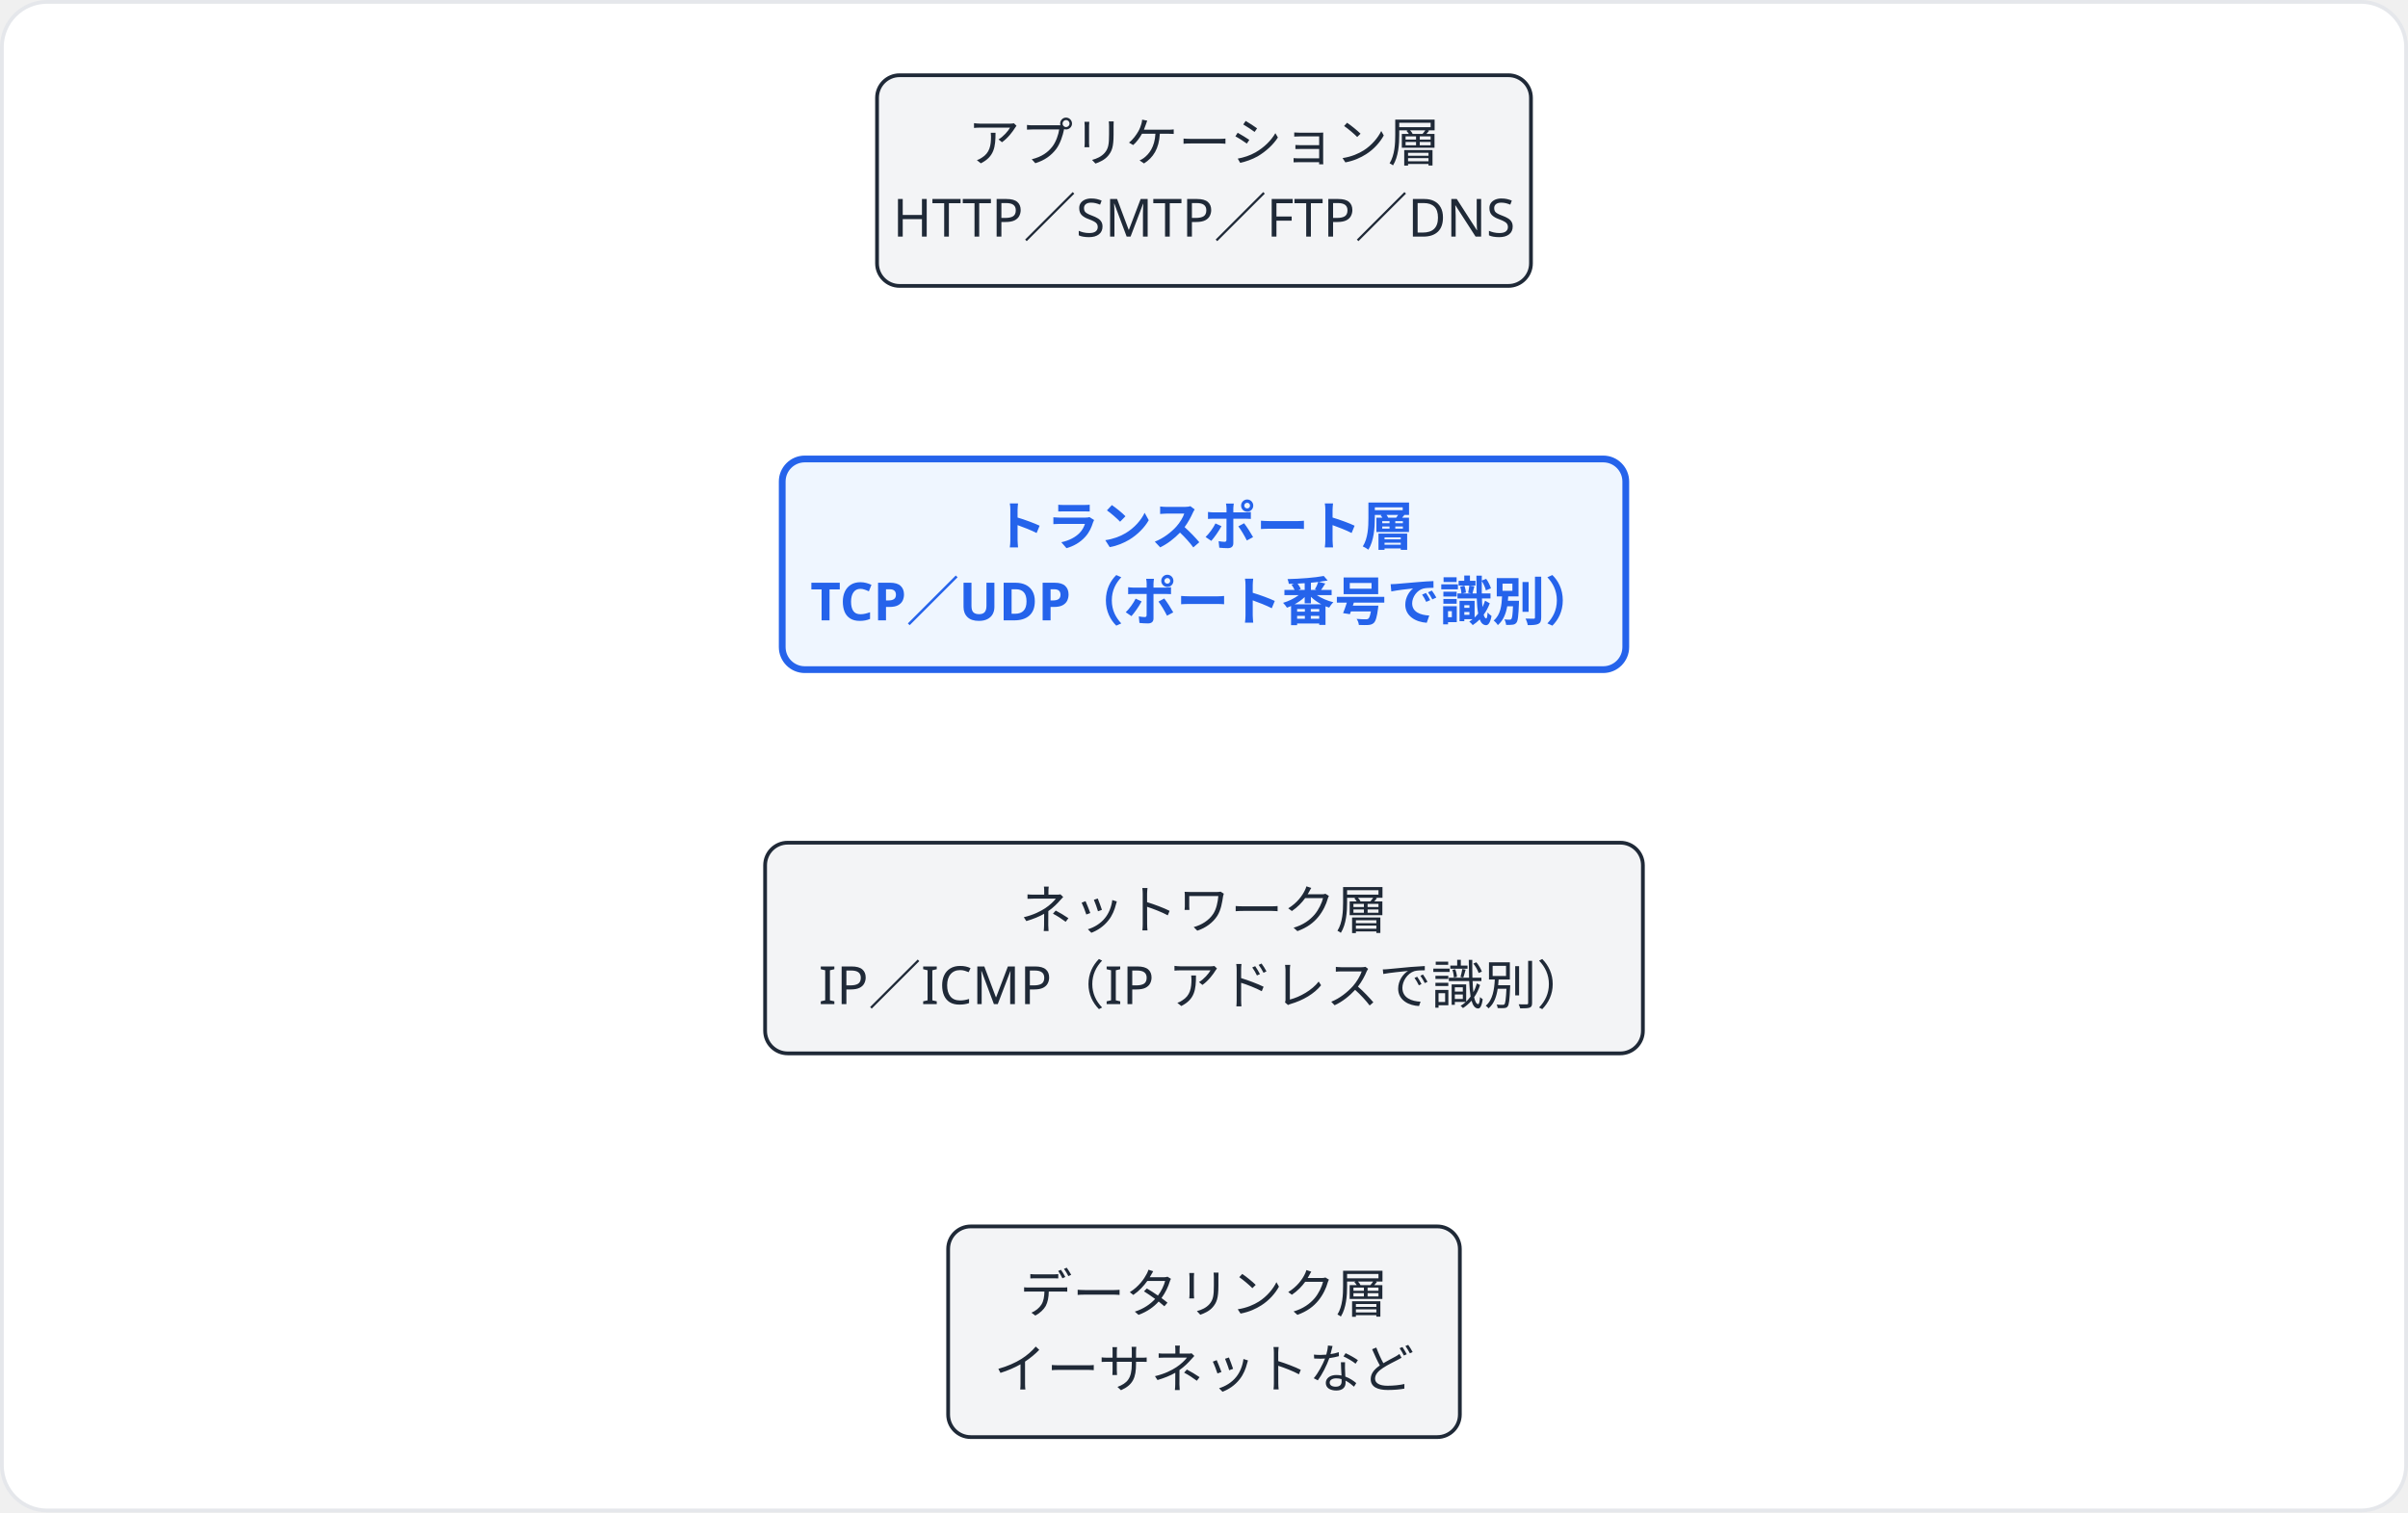
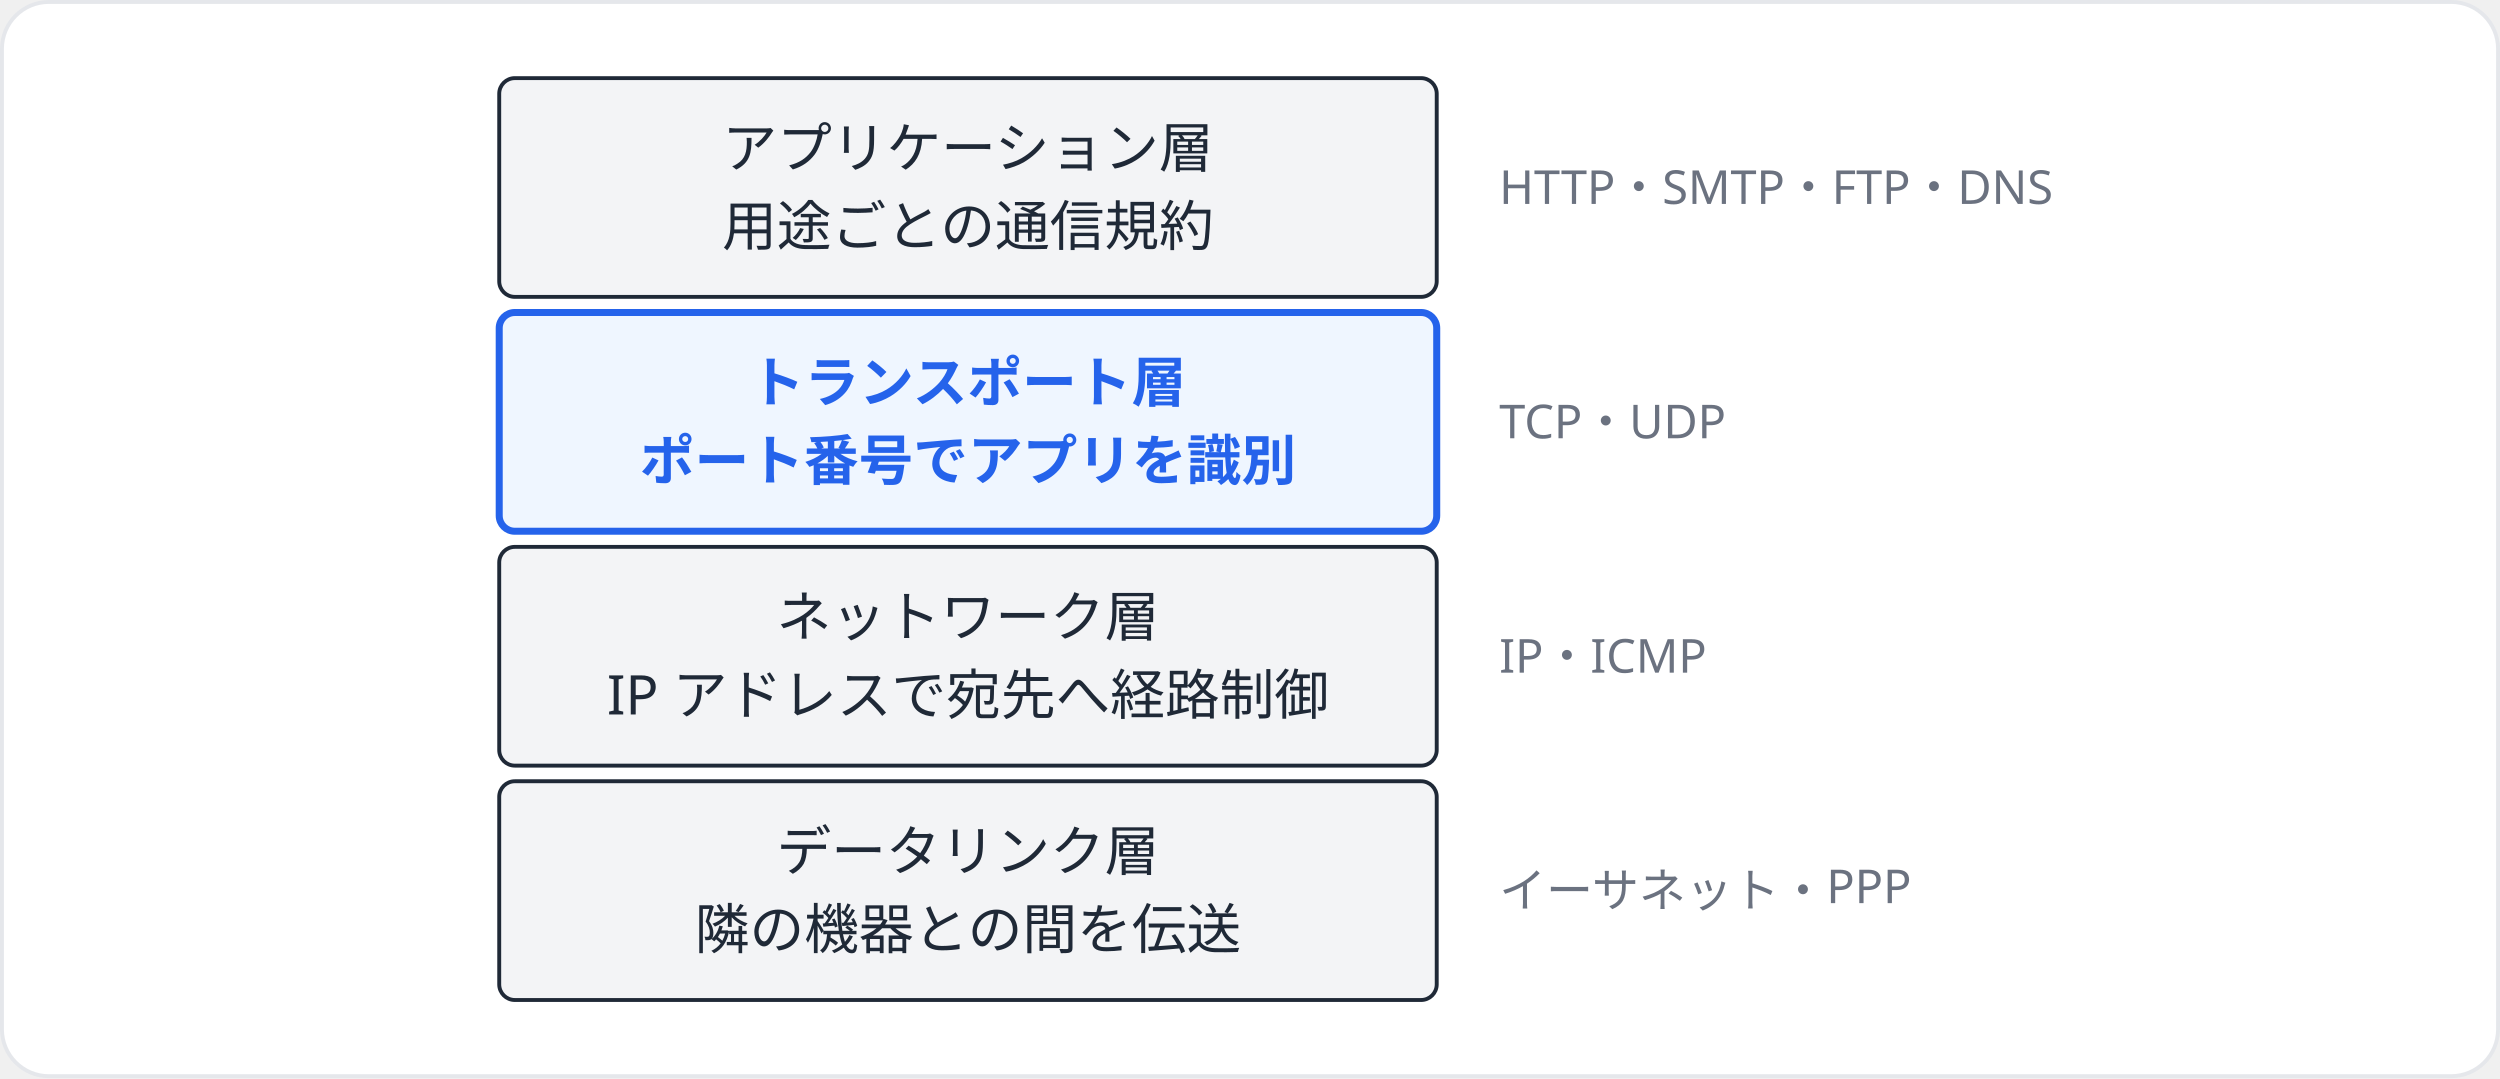
- <svg xmlns="http://www.w3.org/2000/svg" width="640" height="402" viewBox="0 0 640 402">
-   <rect x="0.5" y="0.5" width="639" height="401" rx="12" fill="#ffffff" stroke="#e5e7eb" stroke-width="1" />
-   <g transform="translate(203.35 20)">
-     <rect x="29.75" y="0" width="173.8" height="56" rx="6" fill="#f3f4f6" stroke="#1f2937" stroke-width="1" />
-     <text x="116.65" y="22.9" font-family="Hiragino Sans, Hiragino Kaku Gothic ProN, Noto Sans JP, Yu Gothic, Meiryo, sans-serif" font-size="14" fill="#1f2937" text-anchor="middle">アプリケーション層</text>
-     <text x="116.65" y="42.9" font-family="Hiragino Sans, Hiragino Kaku Gothic ProN, Noto Sans JP, Yu Gothic, Meiryo, sans-serif" font-size="14" fill="#1f2937" text-anchor="middle">HTTP／SMTP／FTP／DNS</text>
-     <rect x="4.55" y="102" width="224.2" height="56" rx="6" fill="#eff6ff" stroke="#2563eb" stroke-width="1.8" />
-     <text x="116.65" y="124.9" font-family="Hiragino Sans, Hiragino Kaku Gothic ProN, Noto Sans JP, Yu Gothic, Meiryo, sans-serif" font-size="14" fill="#2563eb" text-anchor="middle" font-weight="600">トランスポート層</text>
-     <text x="116.65" y="144.9" font-family="Hiragino Sans, Hiragino Kaku Gothic ProN, Noto Sans JP, Yu Gothic, Meiryo, sans-serif" font-size="14" fill="#2563eb" text-anchor="middle" font-weight="600">TCP／UDP（ポート番号で識別）</text>
-     <rect x="0" y="204" width="233.3" height="56" rx="6" fill="#f3f4f6" stroke="#1f2937" stroke-width="1" />
-     <text x="116.65" y="226.9" font-family="Hiragino Sans, Hiragino Kaku Gothic ProN, Noto Sans JP, Yu Gothic, Meiryo, sans-serif" font-size="14" fill="#1f2937" text-anchor="middle">ネットワーク層</text>
-     <text x="116.65" y="246.9" font-family="Hiragino Sans, Hiragino Kaku Gothic ProN, Noto Sans JP, Yu Gothic, Meiryo, sans-serif" font-size="14" fill="#1f2937" text-anchor="middle">IP／ICMP（IP アドレスで識別）</text>
-     <rect x="48.65" y="306" width="136" height="56" rx="6" fill="#f3f4f6" stroke="#1f2937" stroke-width="1" />
-     <text x="116.65" y="328.9" font-family="Hiragino Sans, Hiragino Kaku Gothic ProN, Noto Sans JP, Yu Gothic, Meiryo, sans-serif" font-size="14" fill="#1f2937" text-anchor="middle">データリンク層</text>
-     <text x="116.65" y="348.9" font-family="Hiragino Sans, Hiragino Kaku Gothic ProN, Noto Sans JP, Yu Gothic, Meiryo, sans-serif" font-size="14" fill="#1f2937" text-anchor="middle">イーサネットなど</text>
+ <svg xmlns="http://www.w3.org/2000/svg" width="640" height="276" viewBox="0 0 640 276">
+   <rect x="0.5" y="0.5" width="639" height="275" rx="12" fill="#ffffff" stroke="#e5e7eb" stroke-width="1" />
+   <g transform="translate(127.8 20)">
+     <rect x="0" y="0" width="240" height="56" rx="4" fill="#f3f4f6" stroke="#1f2937" stroke-width="1" />
+     <text x="120" y="22.9" font-family="Hiragino Sans, Hiragino Kaku Gothic ProN, Noto Sans JP, Yu Gothic, Meiryo, sans-serif" font-size="14" fill="#1f2937" text-anchor="middle">アプリケーション層</text>
+     <text x="120" y="42.9" font-family="Hiragino Sans, Hiragino Kaku Gothic ProN, Noto Sans JP, Yu Gothic, Meiryo, sans-serif" font-size="14" fill="#1f2937" text-anchor="middle">用途ごとの通信規約</text>
+     <text x="256" y="32.2" font-family="Hiragino Sans, Hiragino Kaku Gothic ProN, Noto Sans JP, Yu Gothic, Meiryo, sans-serif" font-size="12" fill="#6b7280" text-anchor="start">HTTP・SMTP・FTP・DNS</text>
+     <rect x="0" y="60" width="240" height="56" rx="4" fill="#eff6ff" stroke="#2563eb" stroke-width="1.8" />
+     <text x="120" y="82.9" font-family="Hiragino Sans, Hiragino Kaku Gothic ProN, Noto Sans JP, Yu Gothic, Meiryo, sans-serif" font-size="14" fill="#2563eb" text-anchor="middle" font-weight="600">トランスポート層</text>
+     <text x="120" y="102.9" font-family="Hiragino Sans, Hiragino Kaku Gothic ProN, Noto Sans JP, Yu Gothic, Meiryo, sans-serif" font-size="14" fill="#2563eb" text-anchor="middle" font-weight="600">ポート番号でアプリを識別</text>
+     <text x="256" y="92.2" font-family="Hiragino Sans, Hiragino Kaku Gothic ProN, Noto Sans JP, Yu Gothic, Meiryo, sans-serif" font-size="12" fill="#6b7280" text-anchor="start">TCP・UDP</text>
+     <rect x="0" y="120" width="240" height="56" rx="4" fill="#f3f4f6" stroke="#1f2937" stroke-width="1" />
+     <text x="120" y="142.9" font-family="Hiragino Sans, Hiragino Kaku Gothic ProN, Noto Sans JP, Yu Gothic, Meiryo, sans-serif" font-size="14" fill="#1f2937" text-anchor="middle">ネットワーク層</text>
+     <text x="120" y="162.9" font-family="Hiragino Sans, Hiragino Kaku Gothic ProN, Noto Sans JP, Yu Gothic, Meiryo, sans-serif" font-size="14" fill="#1f2937" text-anchor="middle">IP アドレスで宛先へ経路制御</text>
+     <text x="256" y="152.2" font-family="Hiragino Sans, Hiragino Kaku Gothic ProN, Noto Sans JP, Yu Gothic, Meiryo, sans-serif" font-size="12" fill="#6b7280" text-anchor="start">IP・ICMP</text>
+     <rect x="0" y="180" width="240" height="56" rx="4" fill="#f3f4f6" stroke="#1f2937" stroke-width="1" />
+     <text x="120" y="202.9" font-family="Hiragino Sans, Hiragino Kaku Gothic ProN, Noto Sans JP, Yu Gothic, Meiryo, sans-serif" font-size="14" fill="#1f2937" text-anchor="middle">データリンク層</text>
+     <text x="120" y="222.9" font-family="Hiragino Sans, Hiragino Kaku Gothic ProN, Noto Sans JP, Yu Gothic, Meiryo, sans-serif" font-size="14" fill="#1f2937" text-anchor="middle">隣の機器との間を伝送</text>
+     <text x="256" y="212.2" font-family="Hiragino Sans, Hiragino Kaku Gothic ProN, Noto Sans JP, Yu Gothic, Meiryo, sans-serif" font-size="12" fill="#6b7280" text-anchor="start">イーサネット・PPP</text>
  </g>
</svg>
